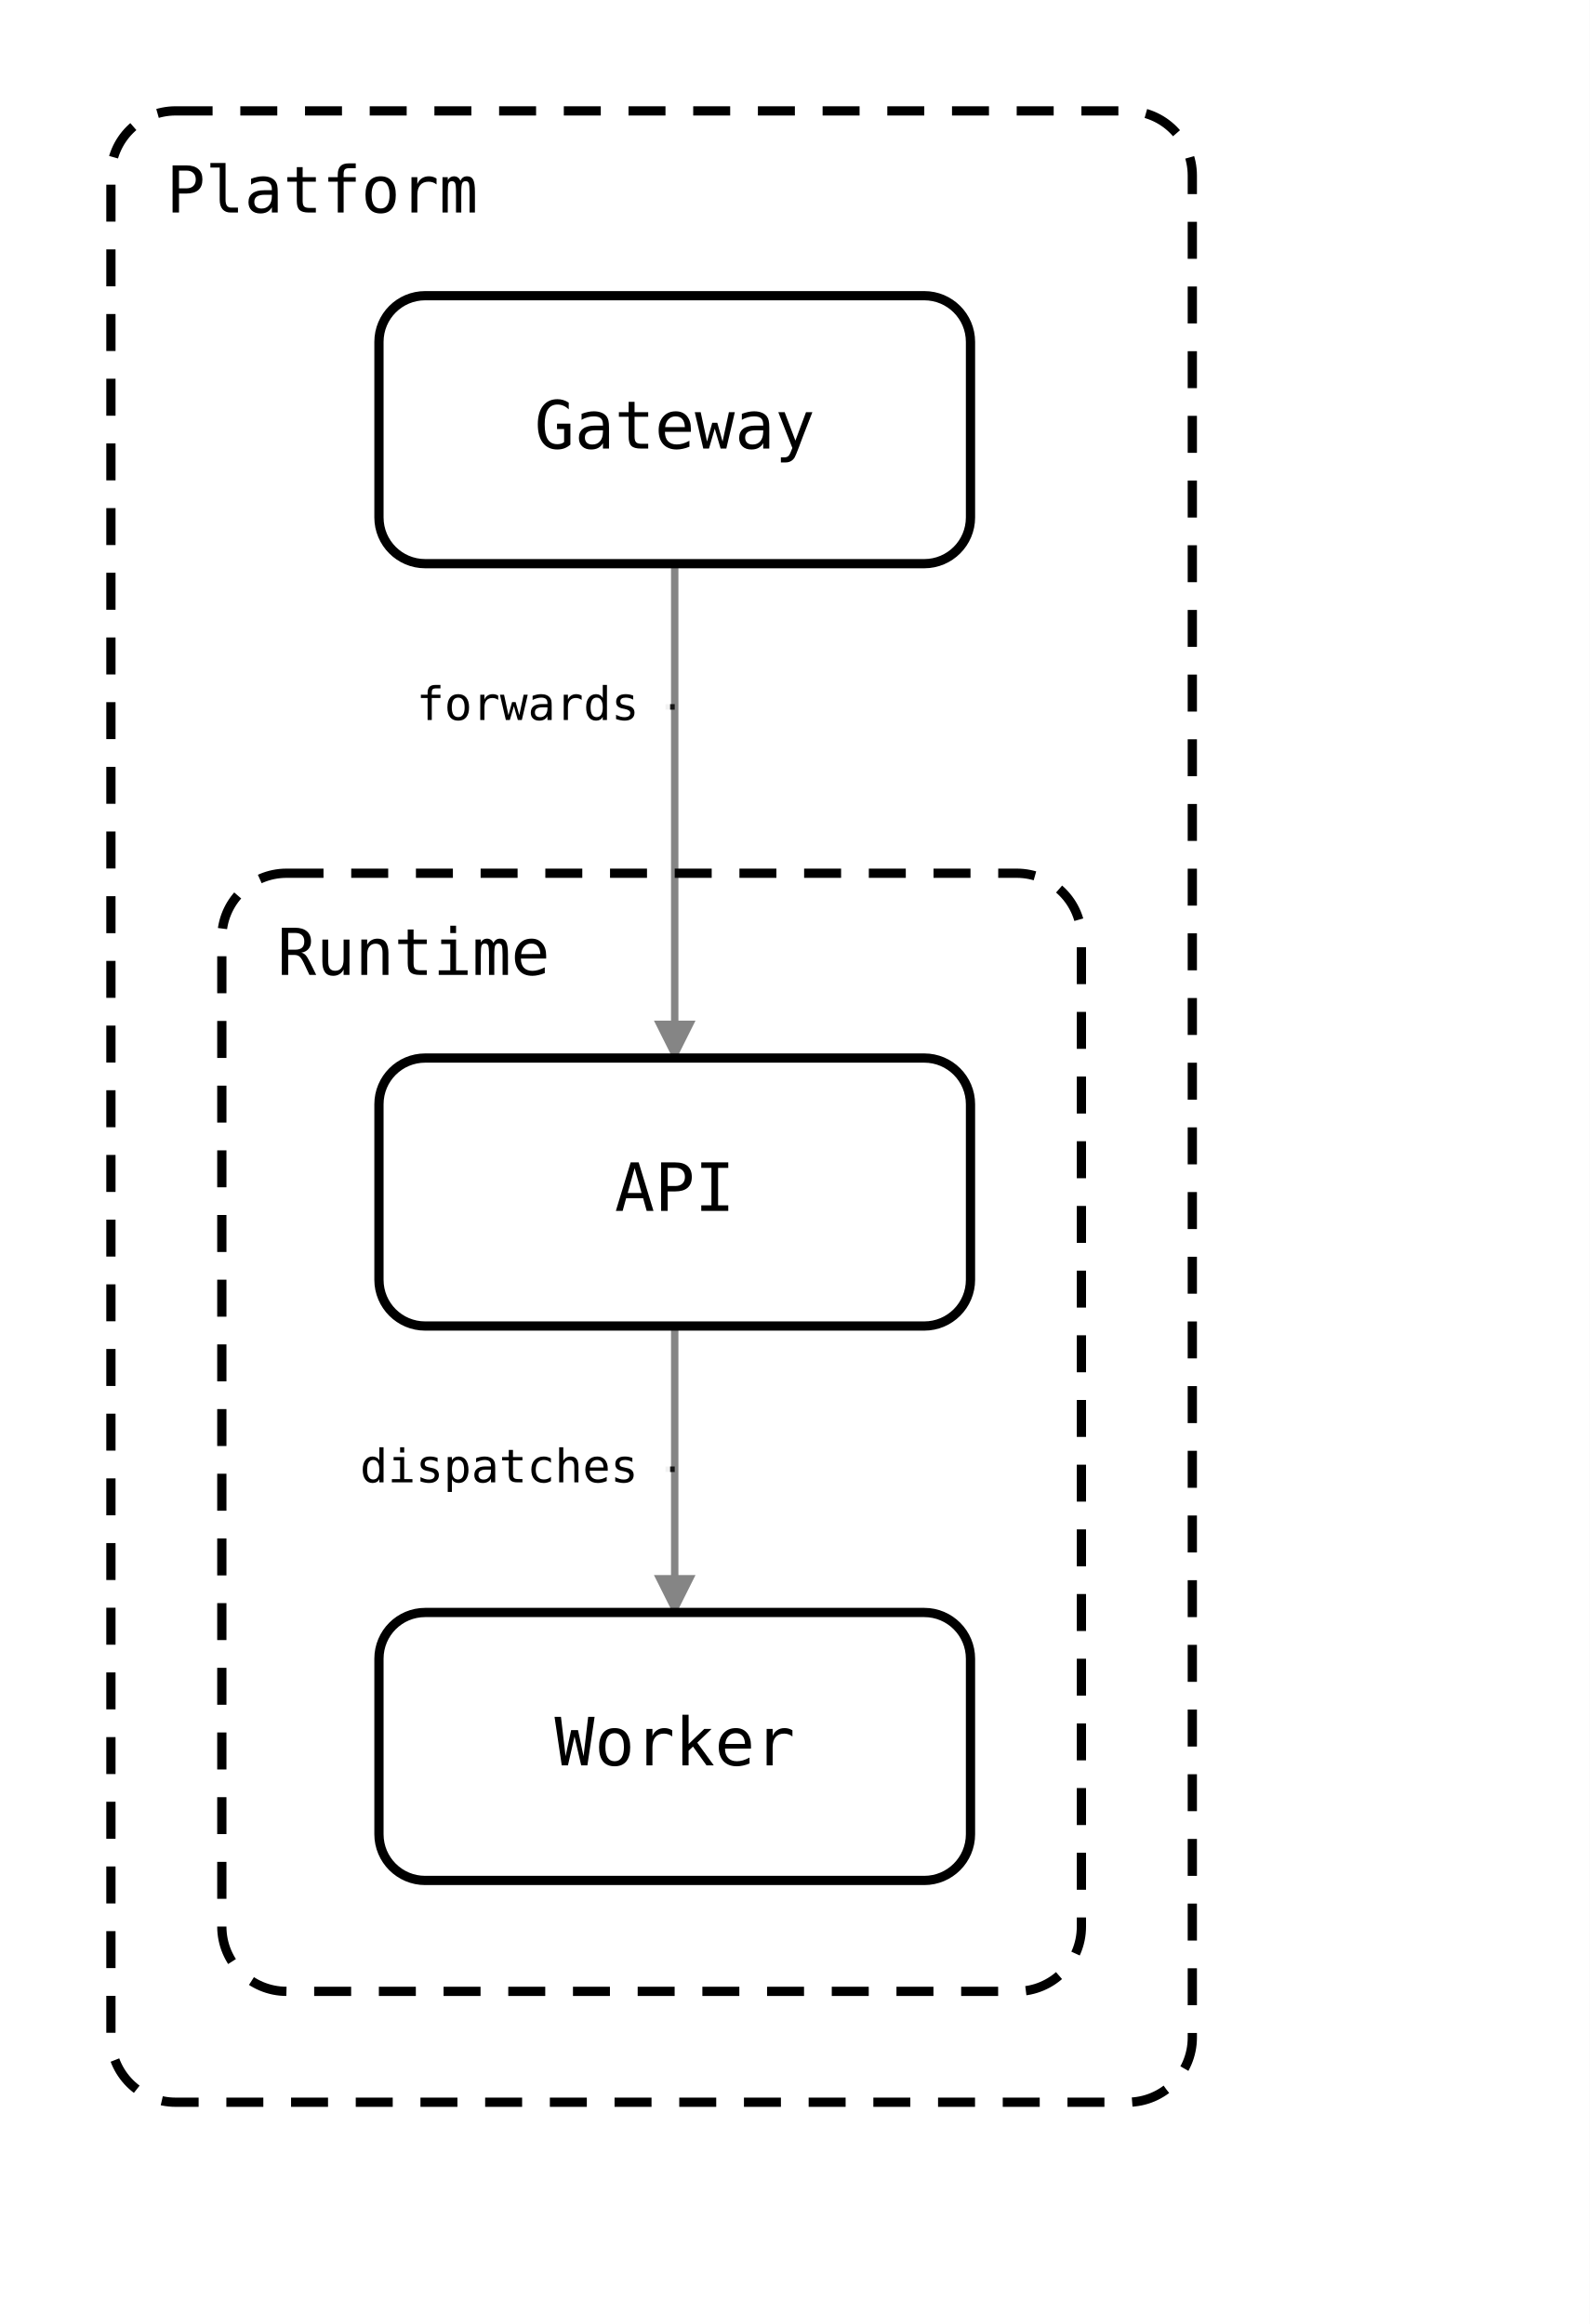
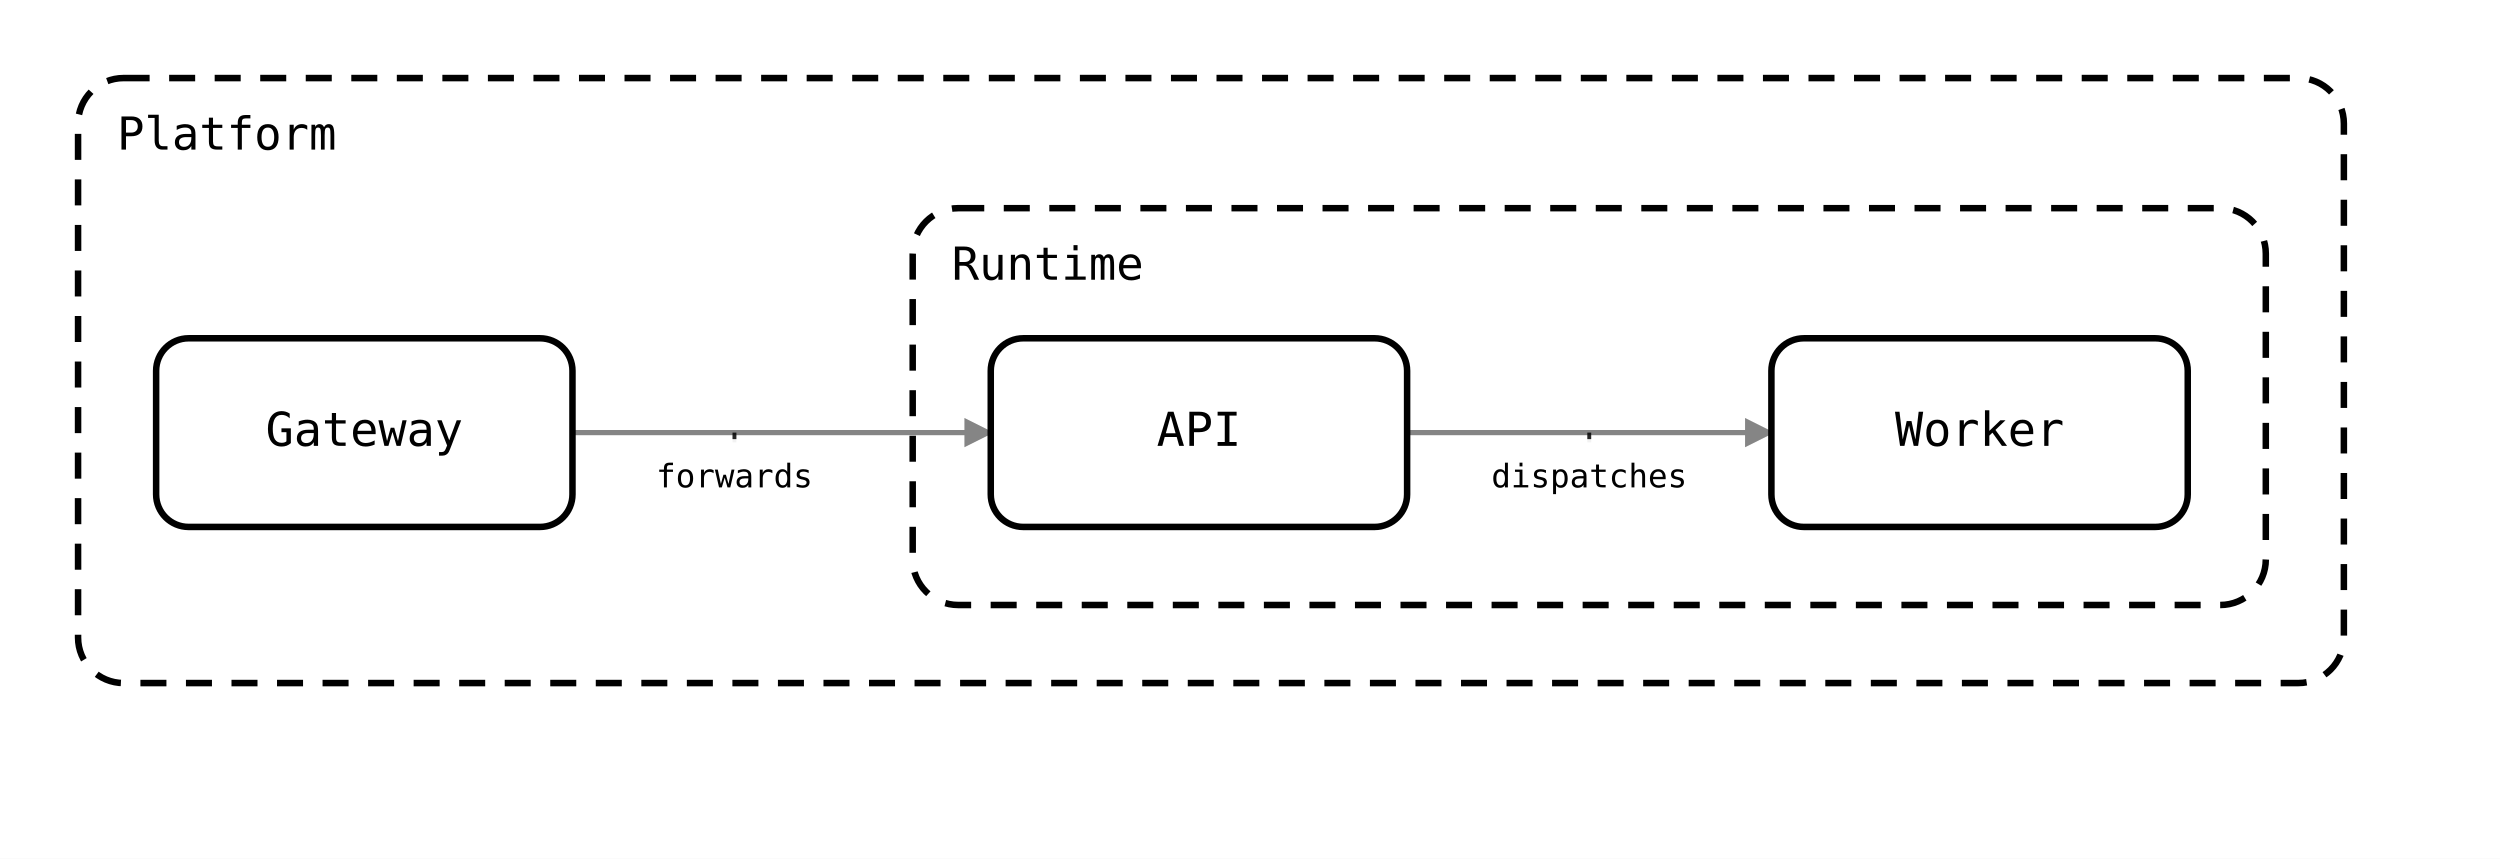
- <svg xmlns="http://www.w3.org/2000/svg" class="liwegraph-diagram" viewBox="0 0 344 503" width="688" height="1006" role="img" aria-label="LIWE Graph diagram" font-family="monospace">
+ <svg xmlns="http://www.w3.org/2000/svg" class="liwegraph-diagram" viewBox="0 0 768.6 264" width="768.6" height="264" role="img" aria-label="LIWE Graph diagram" font-family="monospace" preserveAspectRatio="xMidYMid meet" shape-rendering="geometricPrecision" text-rendering="geometricPrecision">
  <rect width="100%" height="100%" fill="white" />
  <defs>
    <marker id="liwegraph-arrow-triangle" viewBox="0 0 10 10" refX="9" refY="5" markerWidth="9" markerHeight="9" markerUnits="userSpaceOnUse" orient="auto">
      <path d="M 0 0 L 10 5 L 0 10 z" />
    </marker>
    <marker id="liwegraph-arrow-circle" viewBox="0 0 10 10" refX="9" refY="5" markerWidth="9" markerHeight="9" markerUnits="userSpaceOnUse" orient="auto">
      <circle cx="5" cy="5" r="3.5" />
    </marker>
    <marker id="liwegraph-arrow-bar" viewBox="0 0 10 10" refX="8" refY="5" markerWidth="9" markerHeight="9" markerUnits="userSpaceOnUse" orient="auto">
      <path d="M 8 0 V 10" />
    </marker>
    <marker id="liwegraph-arrow-triangle-raster-0" viewBox="0 0 10 10" refX="9" refY="5" markerWidth="9" markerHeight="9" markerUnits="userSpaceOnUse" orient="auto">
      <path d="M 0 0 L 10 5 L 0 10 z" fill="black" />
    </marker>
    <marker id="liwegraph-arrow-triangle-raster-1" viewBox="0 0 10 10" refX="9" refY="5" markerWidth="9" markerHeight="9" markerUnits="userSpaceOnUse" orient="auto">
      <path d="M 0 0 L 10 5 L 0 10 z" fill="black" />
    </marker>
  </defs>
  <g class="liwegraph-group" style="--graph-fill: white; --graph-text: black; --graph-stroke: black; color: black; --graph-stroke-width: 2;">
-     <rect x="24" y="24" width="234" height="431" rx="14" fill="white" stroke="black" stroke-width="2" stroke-dasharray="8 6" opacity="1" />
+     <rect x="24" y="24" width="696.6" height="186" rx="14" fill="white" stroke="black" stroke-width="2" stroke-dasharray="8 6" opacity="1" />
    <text class="liwegraph-group-label" x="36" y="46" fill="black" font-size="14" font-weight="normal">Platform</text>
  </g>
  <g class="liwegraph-group" style="--graph-fill: white; --graph-text: black; --graph-stroke: black; color: black; --graph-stroke-width: 2;">
-     <rect x="48" y="189" width="186" height="242" rx="14" fill="white" stroke="black" stroke-width="2" stroke-dasharray="8 6" opacity="1" />
-     <text class="liwegraph-group-label" x="60" y="211" fill="black" font-size="14" font-weight="normal">Runtime</text>
+     <rect x="280.6" y="64" width="416" height="122" rx="14" fill="white" stroke="black" stroke-width="2" stroke-dasharray="8 6" opacity="1" />
+     <text class="liwegraph-group-label" x="292.6" y="86" fill="black" font-size="14" font-weight="normal">Runtime</text>
  </g>
  <g class="liwegraph-edge" style="--graph-fill: white; --graph-text: black; --graph-stroke: black; color: black;" data-arrow="triangle" data-from="gateway" data-to="api" color="black">
-     <path class="liwegraph-edge-hit" d="M 146 122 V 229" stroke="transparent" stroke-width="20" fill="none" />
-     <path d="M 146 122 V 229" marker-end="url(#liwegraph-arrow-triangle-raster-0)" fill="none" stroke="black" stroke-width="1.6" stroke-dasharray="none" opacity="0.48" />
-     <line class="liwegraph-edge-label-leader" x1="146" y1="153" x2="144" y2="153" stroke="black" stroke-width="1.2" opacity="0.85" />
-     <rect class="liwegraph-edge-label-background" x="84.4" y="142" width="59.6" height="22" rx="3" fill="white" stroke="white" stroke-width="2" opacity="0.94" />
-     <text class="liwegraph-edge-label" x="114.2" y="153" text-anchor="middle" dominant-baseline="middle" font-size="10" fill="black" stroke="white" stroke-width="4" paint-order="stroke" font-weight="normal">
-       <tspan x="114.2" y="153" textLength="49.6" lengthAdjust="spacingAndGlyphs">forwards</tspan>
+     <path class="liwegraph-edge-hit" d="M 176 133 H 304.6" stroke="transparent" stroke-width="20" fill="none" />
+     <path d="M 176 133 H 304.6" marker-end="url(#liwegraph-arrow-triangle-raster-0)" fill="none" stroke="black" stroke-width="1.6" stroke-dasharray="none" opacity="0.48" />
+     <line class="liwegraph-edge-label-leader" x1="225.8" y1="133" x2="225.8" y2="136" stroke="black" stroke-width="1.2" opacity="0.85" />
+     <rect class="liwegraph-edge-label-background" x="196" y="136" width="59.6" height="22" rx="3" fill="white" stroke="white" stroke-width="2" opacity="0.94" />
+     <text class="liwegraph-edge-label" x="225.8" y="147" text-anchor="middle" dominant-baseline="middle" font-size="10" fill="black" stroke="white" stroke-width="4" paint-order="stroke" font-weight="normal">
+       <tspan x="225.8" y="147" textLength="49.6" lengthAdjust="spacingAndGlyphs">forwards</tspan>
    </text>
  </g>
  <g class="liwegraph-edge" style="--graph-fill: white; --graph-text: black; --graph-stroke: black; color: black;" data-arrow="triangle" data-from="api" data-to="worker" color="black">
-     <path class="liwegraph-edge-hit" d="M 146 287 V 349" stroke="transparent" stroke-width="20" fill="none" />
-     <path d="M 146 287 V 349" marker-end="url(#liwegraph-arrow-triangle-raster-1)" fill="none" stroke="black" stroke-width="1.6" stroke-dasharray="none" opacity="0.48" />
-     <line class="liwegraph-edge-label-leader" x1="146" y1="318" x2="144" y2="318" stroke="black" stroke-width="1.2" opacity="0.85" />
-     <rect class="liwegraph-edge-label-background" x="72" y="307" width="72" height="22" rx="3" fill="white" stroke="white" stroke-width="2" opacity="0.94" />
-     <text class="liwegraph-edge-label" x="108" y="318" text-anchor="middle" dominant-baseline="middle" font-size="10" fill="black" stroke="white" stroke-width="4" paint-order="stroke" font-weight="normal">
-       <tspan x="108" y="318" textLength="62" lengthAdjust="spacingAndGlyphs">dispatches</tspan>
+     <path class="liwegraph-edge-hit" d="M 432.6 133 H 544.6" stroke="transparent" stroke-width="20" fill="none" />
+     <path d="M 432.6 133 H 544.6" marker-end="url(#liwegraph-arrow-triangle-raster-1)" fill="none" stroke="black" stroke-width="1.6" stroke-dasharray="none" opacity="0.48" />
+     <line class="liwegraph-edge-label-leader" x1="488.6" y1="133" x2="488.6" y2="136" stroke="black" stroke-width="1.2" opacity="0.85" />
+     <rect class="liwegraph-edge-label-background" x="452.6" y="136" width="72" height="22" rx="3" fill="white" stroke="white" stroke-width="2" opacity="0.94" />
+     <text class="liwegraph-edge-label" x="488.6" y="147" text-anchor="middle" dominant-baseline="middle" font-size="10" fill="black" stroke="white" stroke-width="4" paint-order="stroke" font-weight="normal">
+       <tspan x="488.6" y="147" textLength="62" lengthAdjust="spacingAndGlyphs">dispatches</tspan>
    </text>
  </g>
  <g class="liwegraph-node" role="button" tabindex="0" aria-label="Gateway, gateway" data-path="gateway" style="--graph-fill: white; --graph-text: black; --graph-stroke: black; color: black; --graph-stroke-width: 2;">
-     <rect x="82" y="64" width="128" height="58" rx="10" fill="white" stroke="black" stroke-width="2" stroke-dasharray="none" opacity="1" />
-     <text class="liwegraph-name" x="146" y="93" text-anchor="middle" dominant-baseline="middle" font-size="14.4px" style="font-size: 14.4px;" fill="black" font-weight="normal">Gateway</text>
+     <rect x="48" y="104" width="128" height="58" rx="10" fill="white" stroke="black" stroke-width="2" stroke-dasharray="none" opacity="1" />
+     <text class="liwegraph-name" x="112" y="133" text-anchor="middle" dominant-baseline="middle" font-size="14.4px" style="font-size: 14.4px;" fill="black" font-weight="normal">Gateway</text>
  </g>
  <g class="liwegraph-node" role="button" tabindex="0" aria-label="API, api" data-path="api" style="--graph-fill: white; --graph-text: black; --graph-stroke: black; color: black; --graph-stroke-width: 2;">
-     <rect x="82" y="229" width="128" height="58" rx="10" fill="white" stroke="black" stroke-width="2" stroke-dasharray="none" opacity="1" />
-     <text class="liwegraph-name" x="146" y="258" text-anchor="middle" dominant-baseline="middle" font-size="14.4px" style="font-size: 14.4px;" fill="black" font-weight="normal">API</text>
+     <rect x="304.6" y="104" width="128" height="58" rx="10" fill="white" stroke="black" stroke-width="2" stroke-dasharray="none" opacity="1" />
+     <text class="liwegraph-name" x="368.6" y="133" text-anchor="middle" dominant-baseline="middle" font-size="14.4px" style="font-size: 14.4px;" fill="black" font-weight="normal">API</text>
  </g>
  <g class="liwegraph-node" role="button" tabindex="0" aria-label="Worker, worker" data-path="worker" style="--graph-fill: white; --graph-text: black; --graph-stroke: black; color: black; --graph-stroke-width: 2;">
-     <rect x="82" y="349" width="128" height="58" rx="10" fill="white" stroke="black" stroke-width="2" stroke-dasharray="none" opacity="1" />
-     <text class="liwegraph-name" x="146" y="378" text-anchor="middle" dominant-baseline="middle" font-size="14.4px" style="font-size: 14.4px;" fill="black" font-weight="normal">Worker</text>
+     <rect x="544.6" y="104" width="128" height="58" rx="10" fill="white" stroke="black" stroke-width="2" stroke-dasharray="none" opacity="1" />
+     <text class="liwegraph-name" x="608.6" y="133" text-anchor="middle" dominant-baseline="middle" font-size="14.4px" style="font-size: 14.4px;" fill="black" font-weight="normal">Worker</text>
  </g>
</svg>
